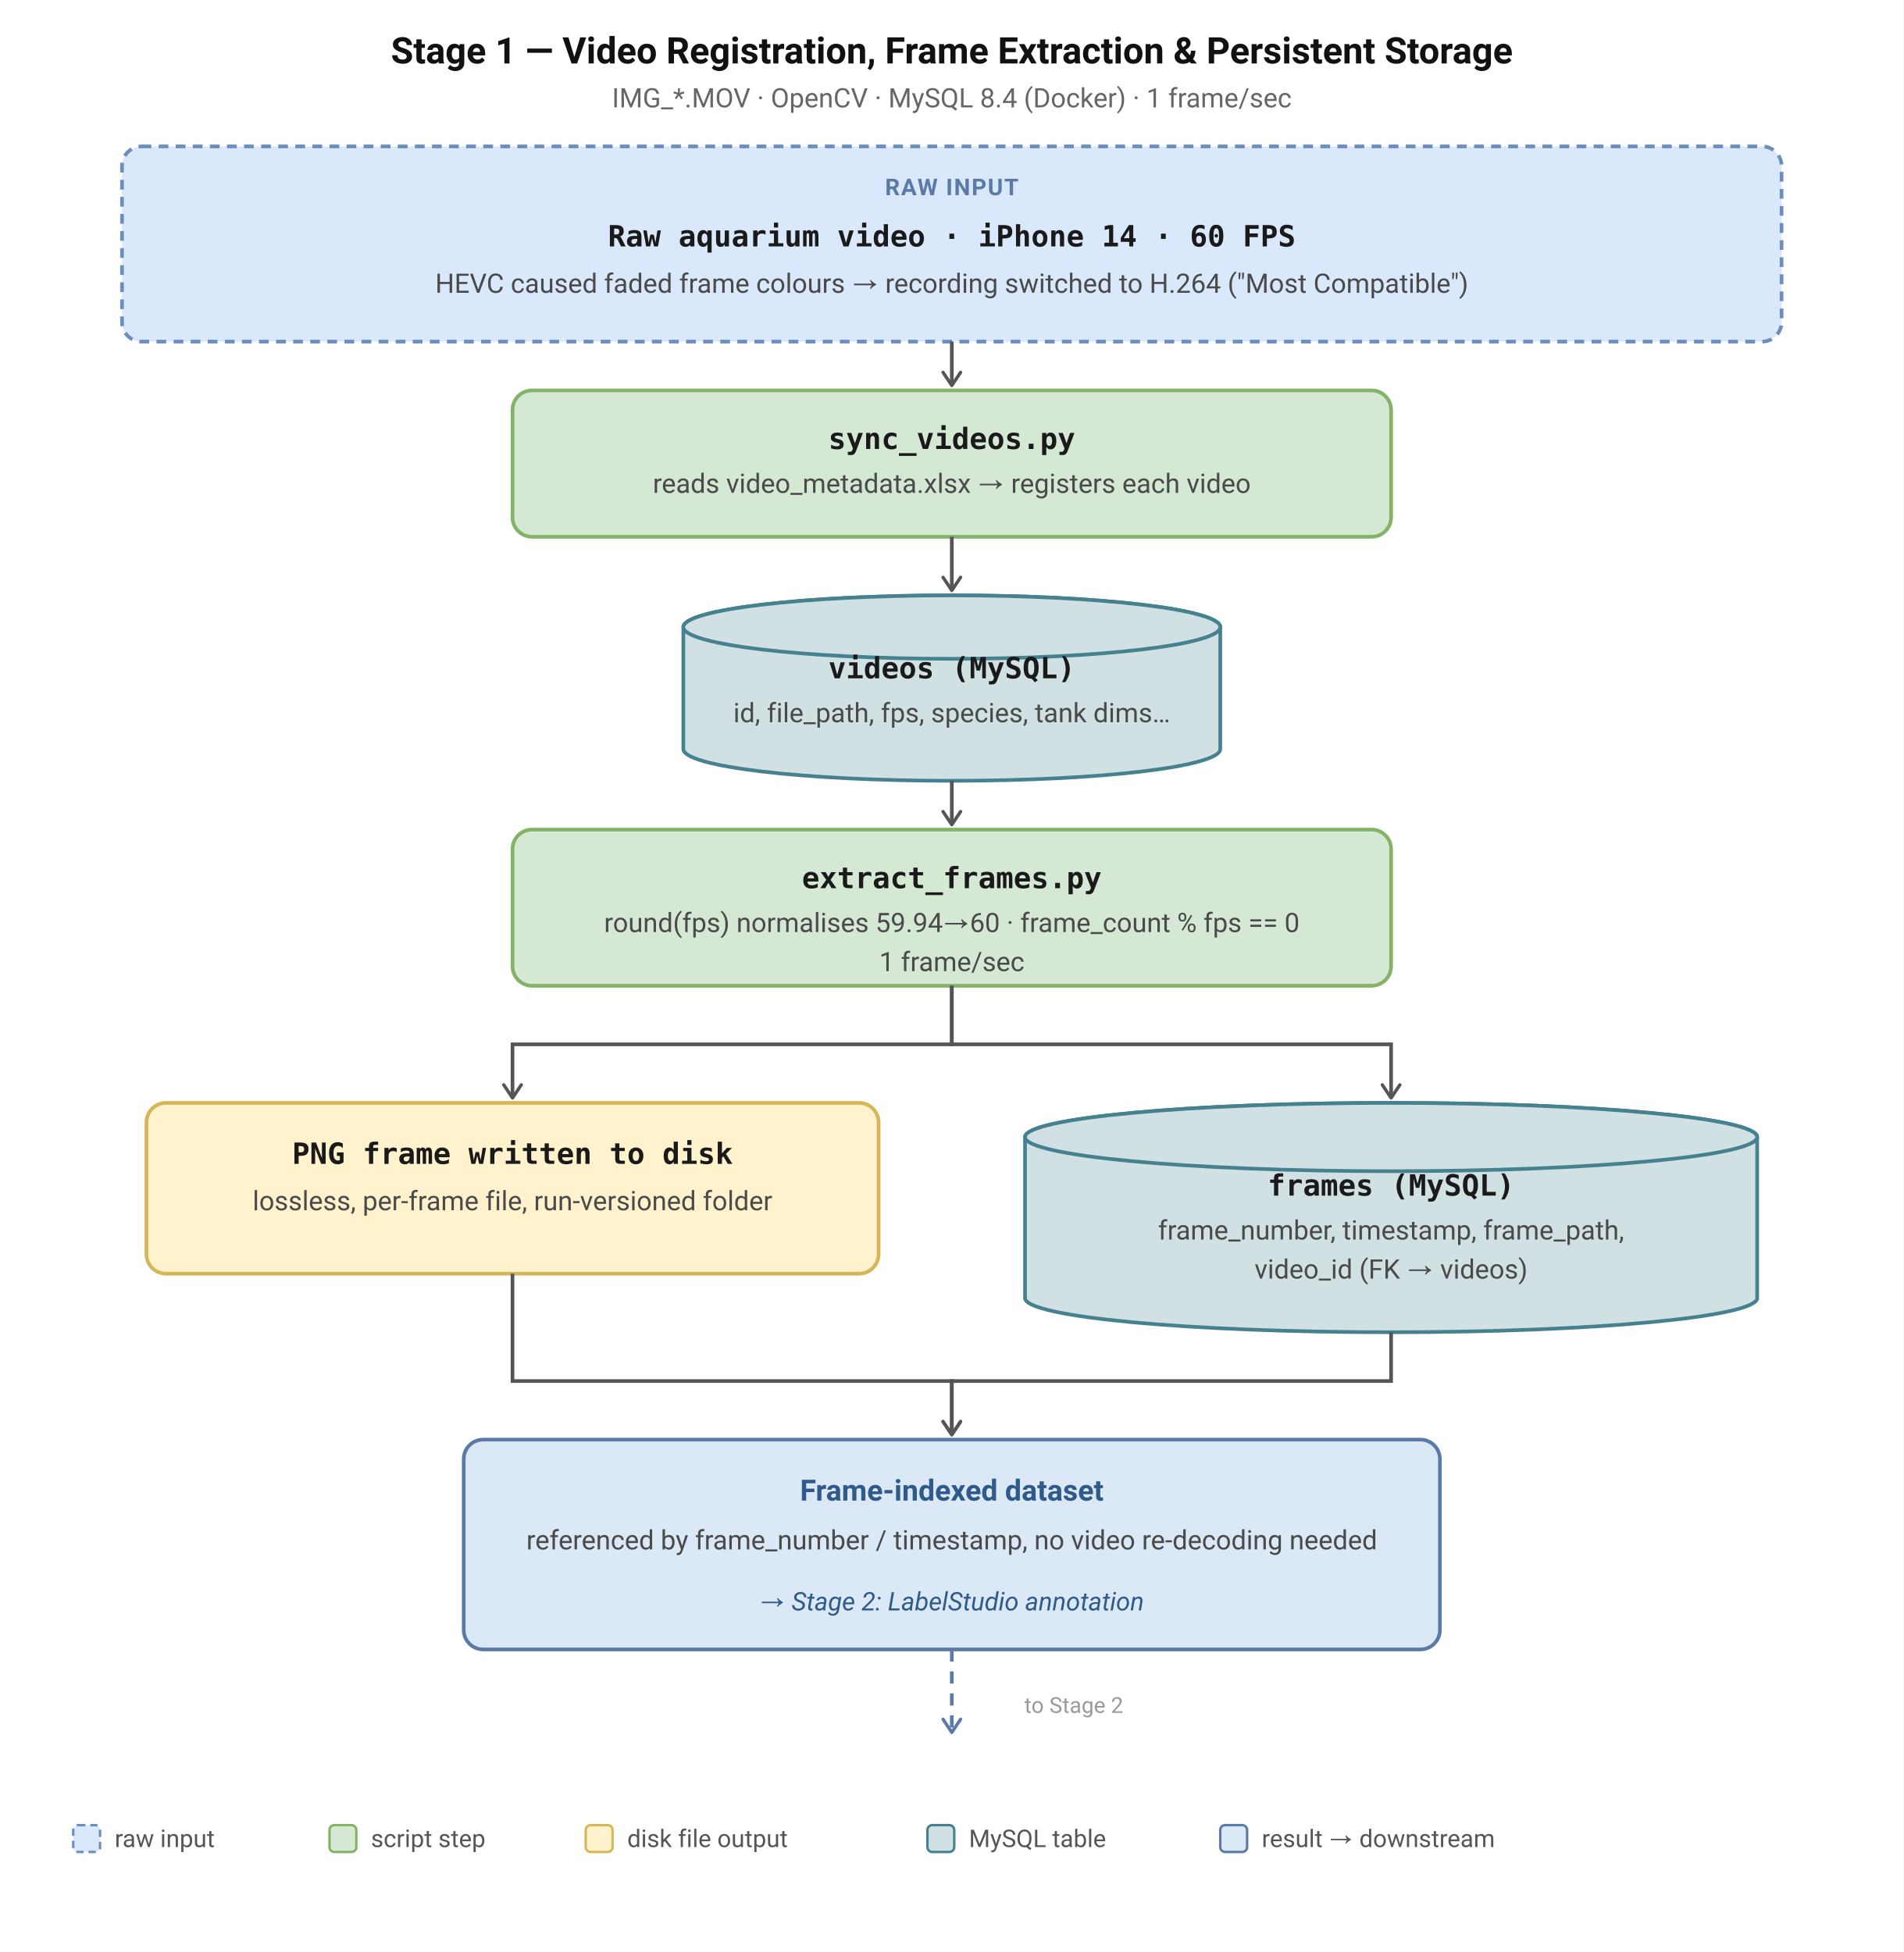
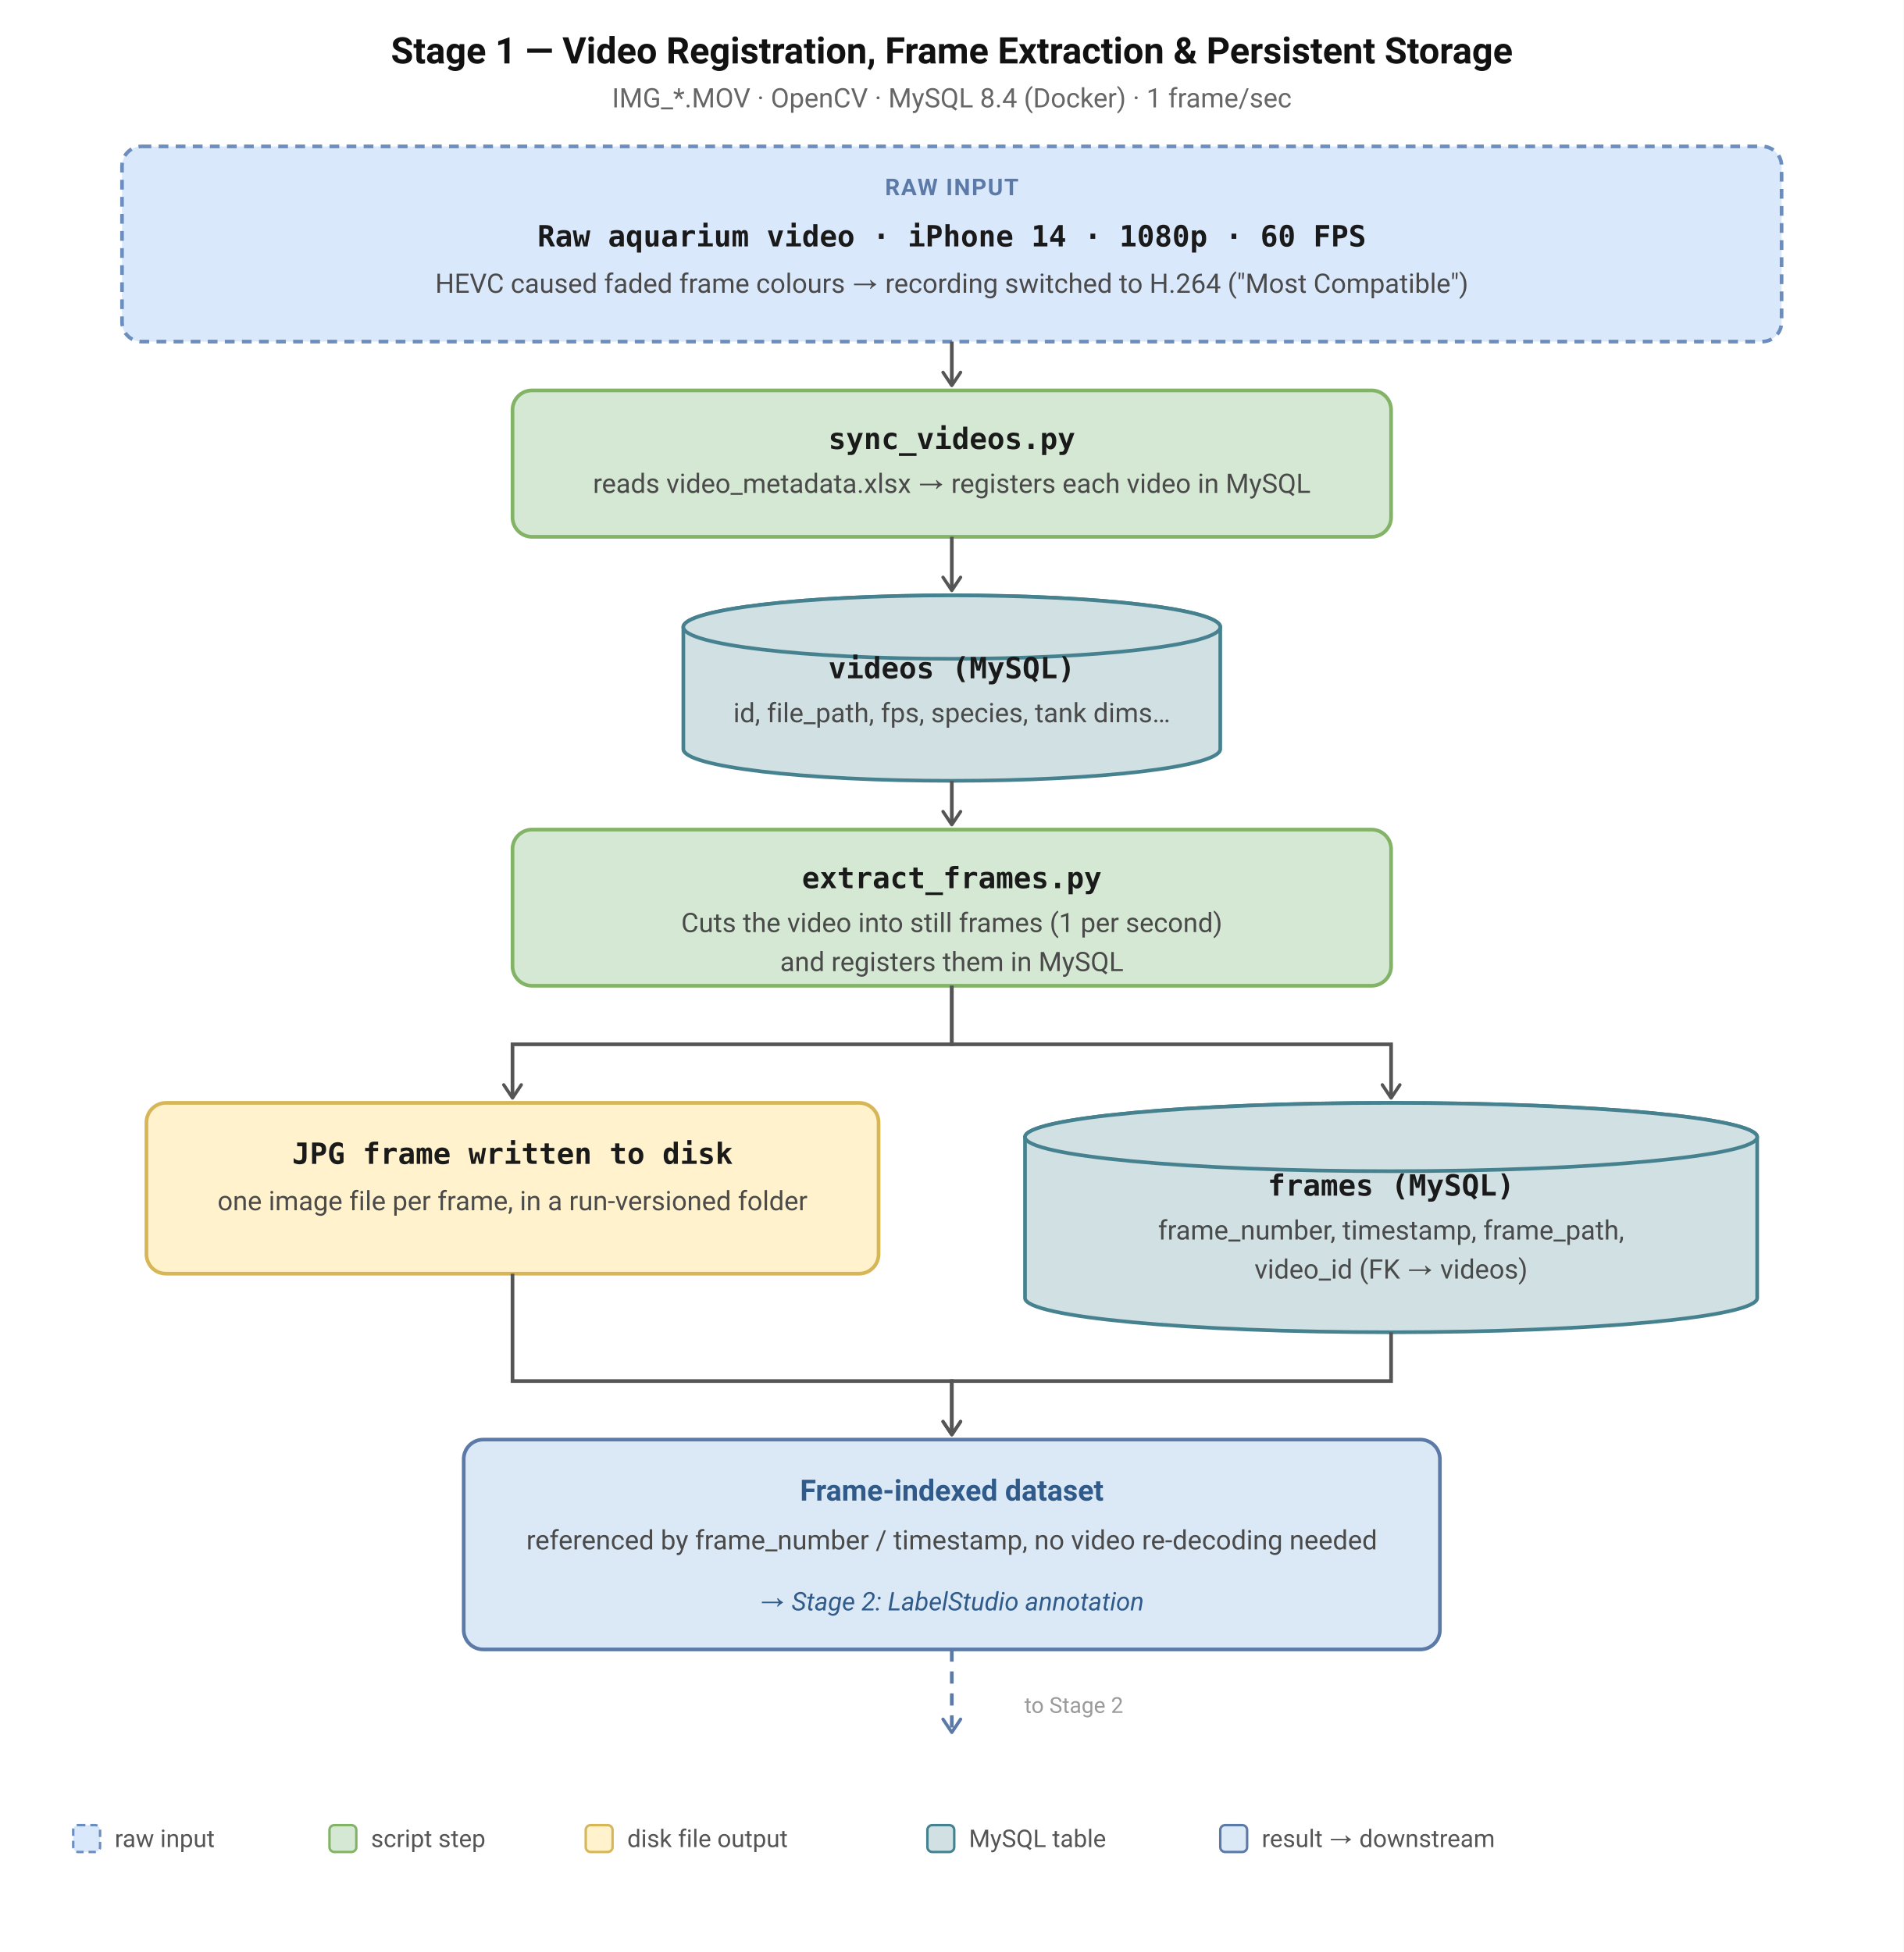
<svg xmlns="http://www.w3.org/2000/svg" width="100%" viewBox="0 0 780 800" role="img">
  <defs>
    <marker id="arrow1" viewBox="0 0 10 10" refX="8" refY="5" markerWidth="6" markerHeight="6" orient="auto-start-reverse">
      <path d="M2 1L8 5L2 9" fill="none" stroke="context-stroke" stroke-width="1.5" stroke-linecap="round" stroke-linejoin="round" />
    </marker>
    <style>
      text { font-family: -apple-system, "Segoe UI", Roboto, Helvetica, Arial, sans-serif; text-anchor: middle; }
      .d-title { font-size: 15px; font-weight: 700; fill: #111; }
      .d-sub { font-size: 11px; fill: #666; }
      .name { font-family: ui-monospace, SFMono-Regular, Menlo, Consolas, monospace; font-size: 12px; font-weight: 600; fill: #1a1a1a; }
      .desc { font-size: 11px; fill: #4a4a4a; }
      .prov { font-size: 9.5px; font-weight: 700; fill: #5b7aa8; letter-spacing: 0.5px; }
      .res { font-size: 12px; font-weight: 700; fill: #2f5a8a; }
      .note { font-size: 10.5px; font-style: italic; fill: #2f5a8a; }
      .tiny { font-size: 9px; fill: #9a9a9a; }
      .legend { font-size: 10px; fill: #555; text-anchor: start; }
      .box { stroke-width: 1.5; }
      .cyl { stroke-width: 1.5; }
    </style>
  </defs>
  <rect x="0" y="0" width="780" height="800" fill="#ffffff" />
  <text class="d-title" x="390" y="26">Stage 1 — Video Registration, Frame Extraction &amp; Persistent Storage</text>
  <text class="d-sub" x="390" y="44">IMG_*.MOV · OpenCV · MySQL 8.4 (Docker) · 1 frame/sec</text>
  <rect class="box" x="50" y="60" width="680" height="80" rx="8" fill="#dae8fc" stroke="#6c8ebf" stroke-dasharray="4 3" />
  <text class="prov" x="390" y="80">RAW INPUT</text>
-   <text class="name" x="390" y="101">Raw aquarium video · iPhone 14 · 60 FPS</text>
+   <text class="name" x="390" y="101">Raw aquarium video · iPhone 14 · 1080p · 60 FPS</text>
  <text class="desc" x="390" y="120">HEVC caused faded frame colours → recording switched to H.264 ("Most Compatible")</text>
  <rect class="box" x="210" y="160" width="360" height="60" rx="8" fill="#d5e8d4" stroke="#82b366" />
  <text class="name" x="390" y="184">sync_videos.py</text>
-   <text class="desc" x="390" y="202">reads video_metadata.xlsx → registers each video</text>
+   <text class="desc" x="390" y="202">reads video_metadata.xlsx → registers each video in MySQL</text>
  <path class="cyl" d="M 280,257 L 280,307 A 110,13 0 0 0 500,307 L 500,257 A 110,13 0 0 0 280,257 Z" fill="#d0e0e3" stroke="#45818e" />
  <ellipse class="cyl" cx="390" cy="257" rx="110" ry="13" fill="#d0e0e3" stroke="#45818e" />
  <text class="name" x="390" y="278">videos (MySQL)</text>
  <text class="desc" x="390" y="296">id, file_path, fps, species, tank dims…</text>
  <rect class="box" x="210" y="340" width="360" height="64" rx="8" fill="#d5e8d4" stroke="#82b366" />
  <text class="name" x="390" y="364">extract_frames.py</text>
-   <text class="desc" x="390" y="382">round(fps) normalises 59.94→60 · frame_count % fps == 0</text>
-   <text class="desc" x="390" y="398">1 frame/sec</text>
+   <text class="desc" x="390" y="382">Cuts the video into still frames (1 per second)</text>
+   <text class="desc" x="390" y="398">and registers them in MySQL</text>
  <rect class="box" x="60" y="452" width="300" height="70" rx="8" fill="#fff2cc" stroke="#d6b656" />
-   <text class="name" x="210" y="477">PNG frame written to disk</text>
-   <text class="desc" x="210" y="496">lossless, per-frame file, run-versioned folder</text>
+   <text class="name" x="210" y="477">JPG frame written to disk</text>
+   <text class="desc" x="210" y="496">one image file per frame, in a run-versioned folder</text>
  <path class="cyl" d="M 420,466 L 420,532 A 150,14 0 0 0 720,532 L 720,466 A 150,14 0 0 0 420,466 Z" fill="#d0e0e3" stroke="#45818e" />
  <ellipse class="cyl" cx="570" cy="466" rx="150" ry="14" fill="#d0e0e3" stroke="#45818e" />
  <text class="name" x="570" y="490">frames (MySQL)</text>
  <text class="desc" x="570" y="508">frame_number, timestamp, frame_path,</text>
  <text class="desc" x="570" y="524">video_id (FK → videos)</text>
  <rect class="box" x="190" y="590" width="400" height="86" rx="8" fill="#dbe9f6" stroke="#5b7aa8" />
  <text class="res" x="390" y="615">Frame-indexed dataset</text>
  <text class="desc" x="390" y="635">referenced by frame_number / timestamp, no video re-decoding needed</text>
  <text class="note" x="390" y="660">→ Stage 2: LabelStudio annotation</text>
  <g fill="none" stroke="#555" stroke-width="1.5">
    <polyline points="390,140 390,158" marker-end="url(#arrow1)" />
    <polyline points="390,220 390,242" marker-end="url(#arrow1)" />
    <polyline points="390,320 390,338" marker-end="url(#arrow1)" />
    <polyline points="390,404 390,428 210,428 210,450" marker-end="url(#arrow1)" />
    <polyline points="390,404 390,428 570,428 570,450" marker-end="url(#arrow1)" />
    <polyline points="210,522 210,566 390,566 390,588" marker-end="url(#arrow1)" />
    <polyline points="570,546 570,566 390,566 390,588" marker-end="url(#arrow1)" />
  </g>
  <polyline points="390,676 390,710" fill="none" stroke="#5b7aa8" stroke-width="1.5" stroke-dasharray="5 4" marker-end="url(#arrow1)" />
  <text class="tiny" x="440" y="702">to Stage 2</text>
  <g>
    <rect x="30" y="748" width="11" height="11" rx="2" fill="#dae8fc" stroke="#6c8ebf" stroke-dasharray="3 2" />
    <text class="legend" x="47" y="757">raw input</text>
    <rect x="135" y="748" width="11" height="11" rx="2" fill="#d5e8d4" stroke="#82b366" />
    <text class="legend" x="152" y="757">script step</text>
    <rect x="240" y="748" width="11" height="11" rx="2" fill="#fff2cc" stroke="#d6b656" />
    <text class="legend" x="257" y="757">disk file output</text>
    <rect x="380" y="748" width="11" height="11" rx="2" fill="#d0e0e3" stroke="#45818e" />
    <text class="legend" x="397" y="757">MySQL table</text>
    <rect x="500" y="748" width="11" height="11" rx="2" fill="#dbe9f6" stroke="#5b7aa8" />
    <text class="legend" x="517" y="757">result → downstream</text>
  </g>
</svg>
